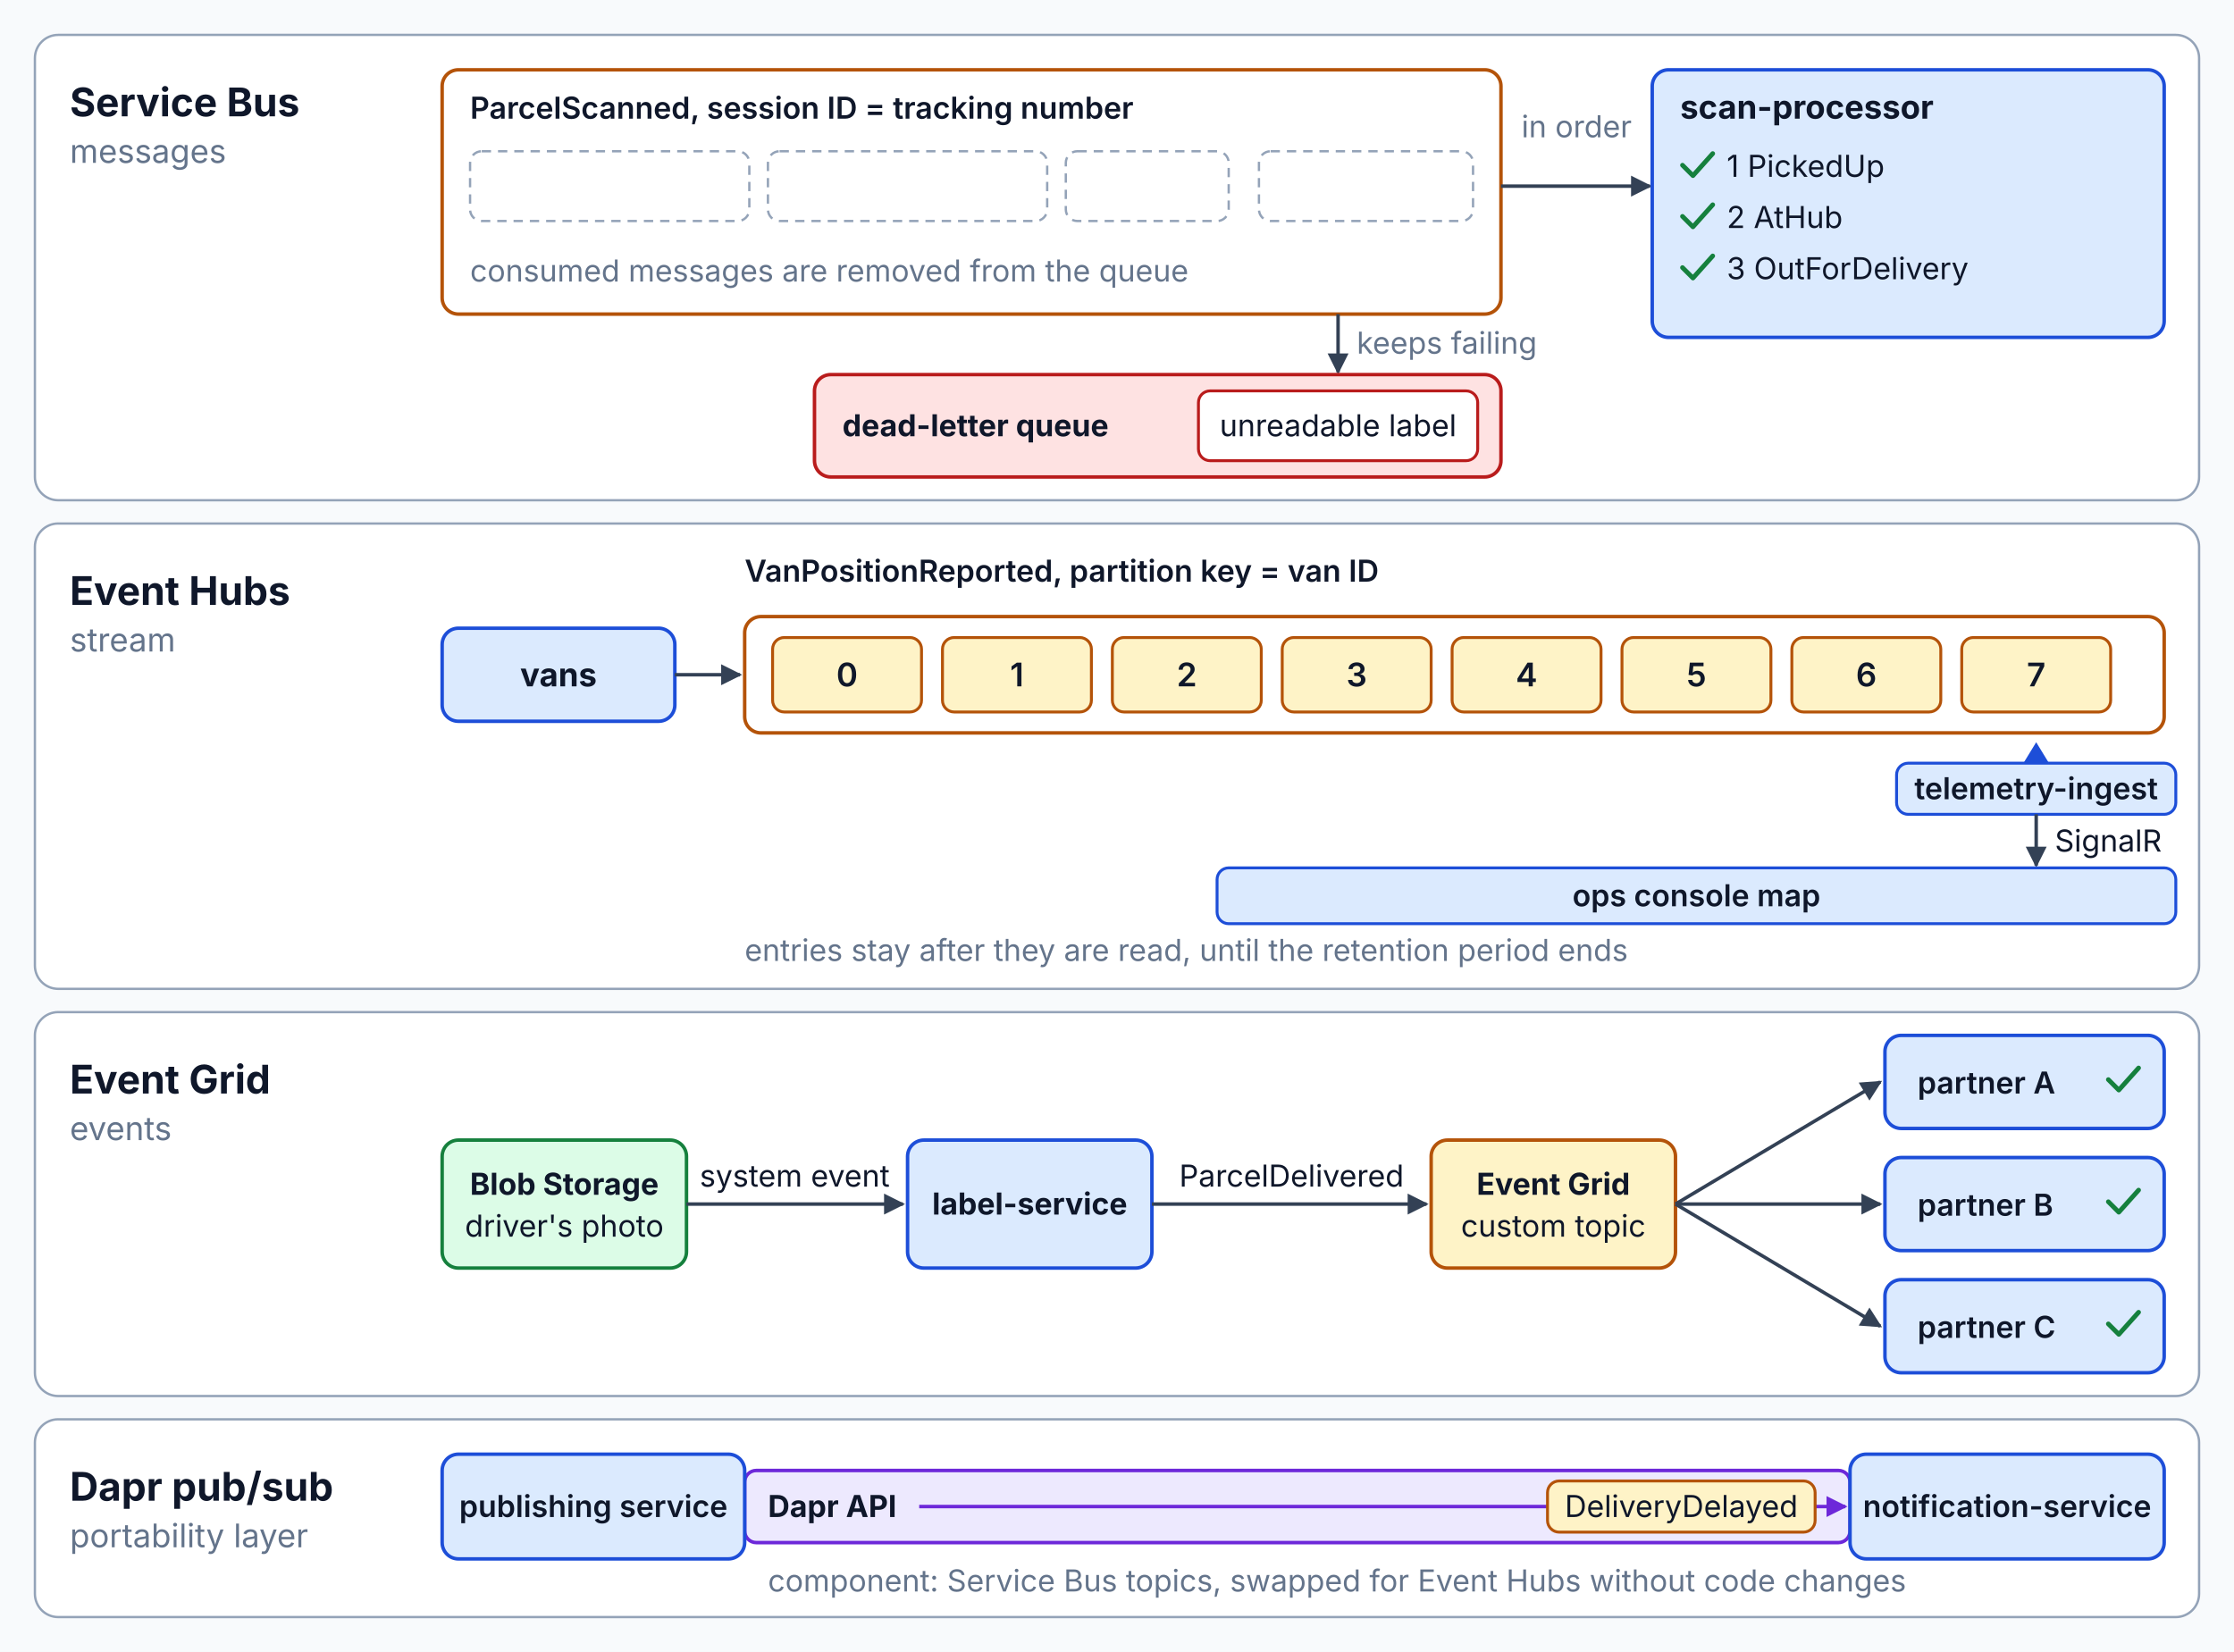
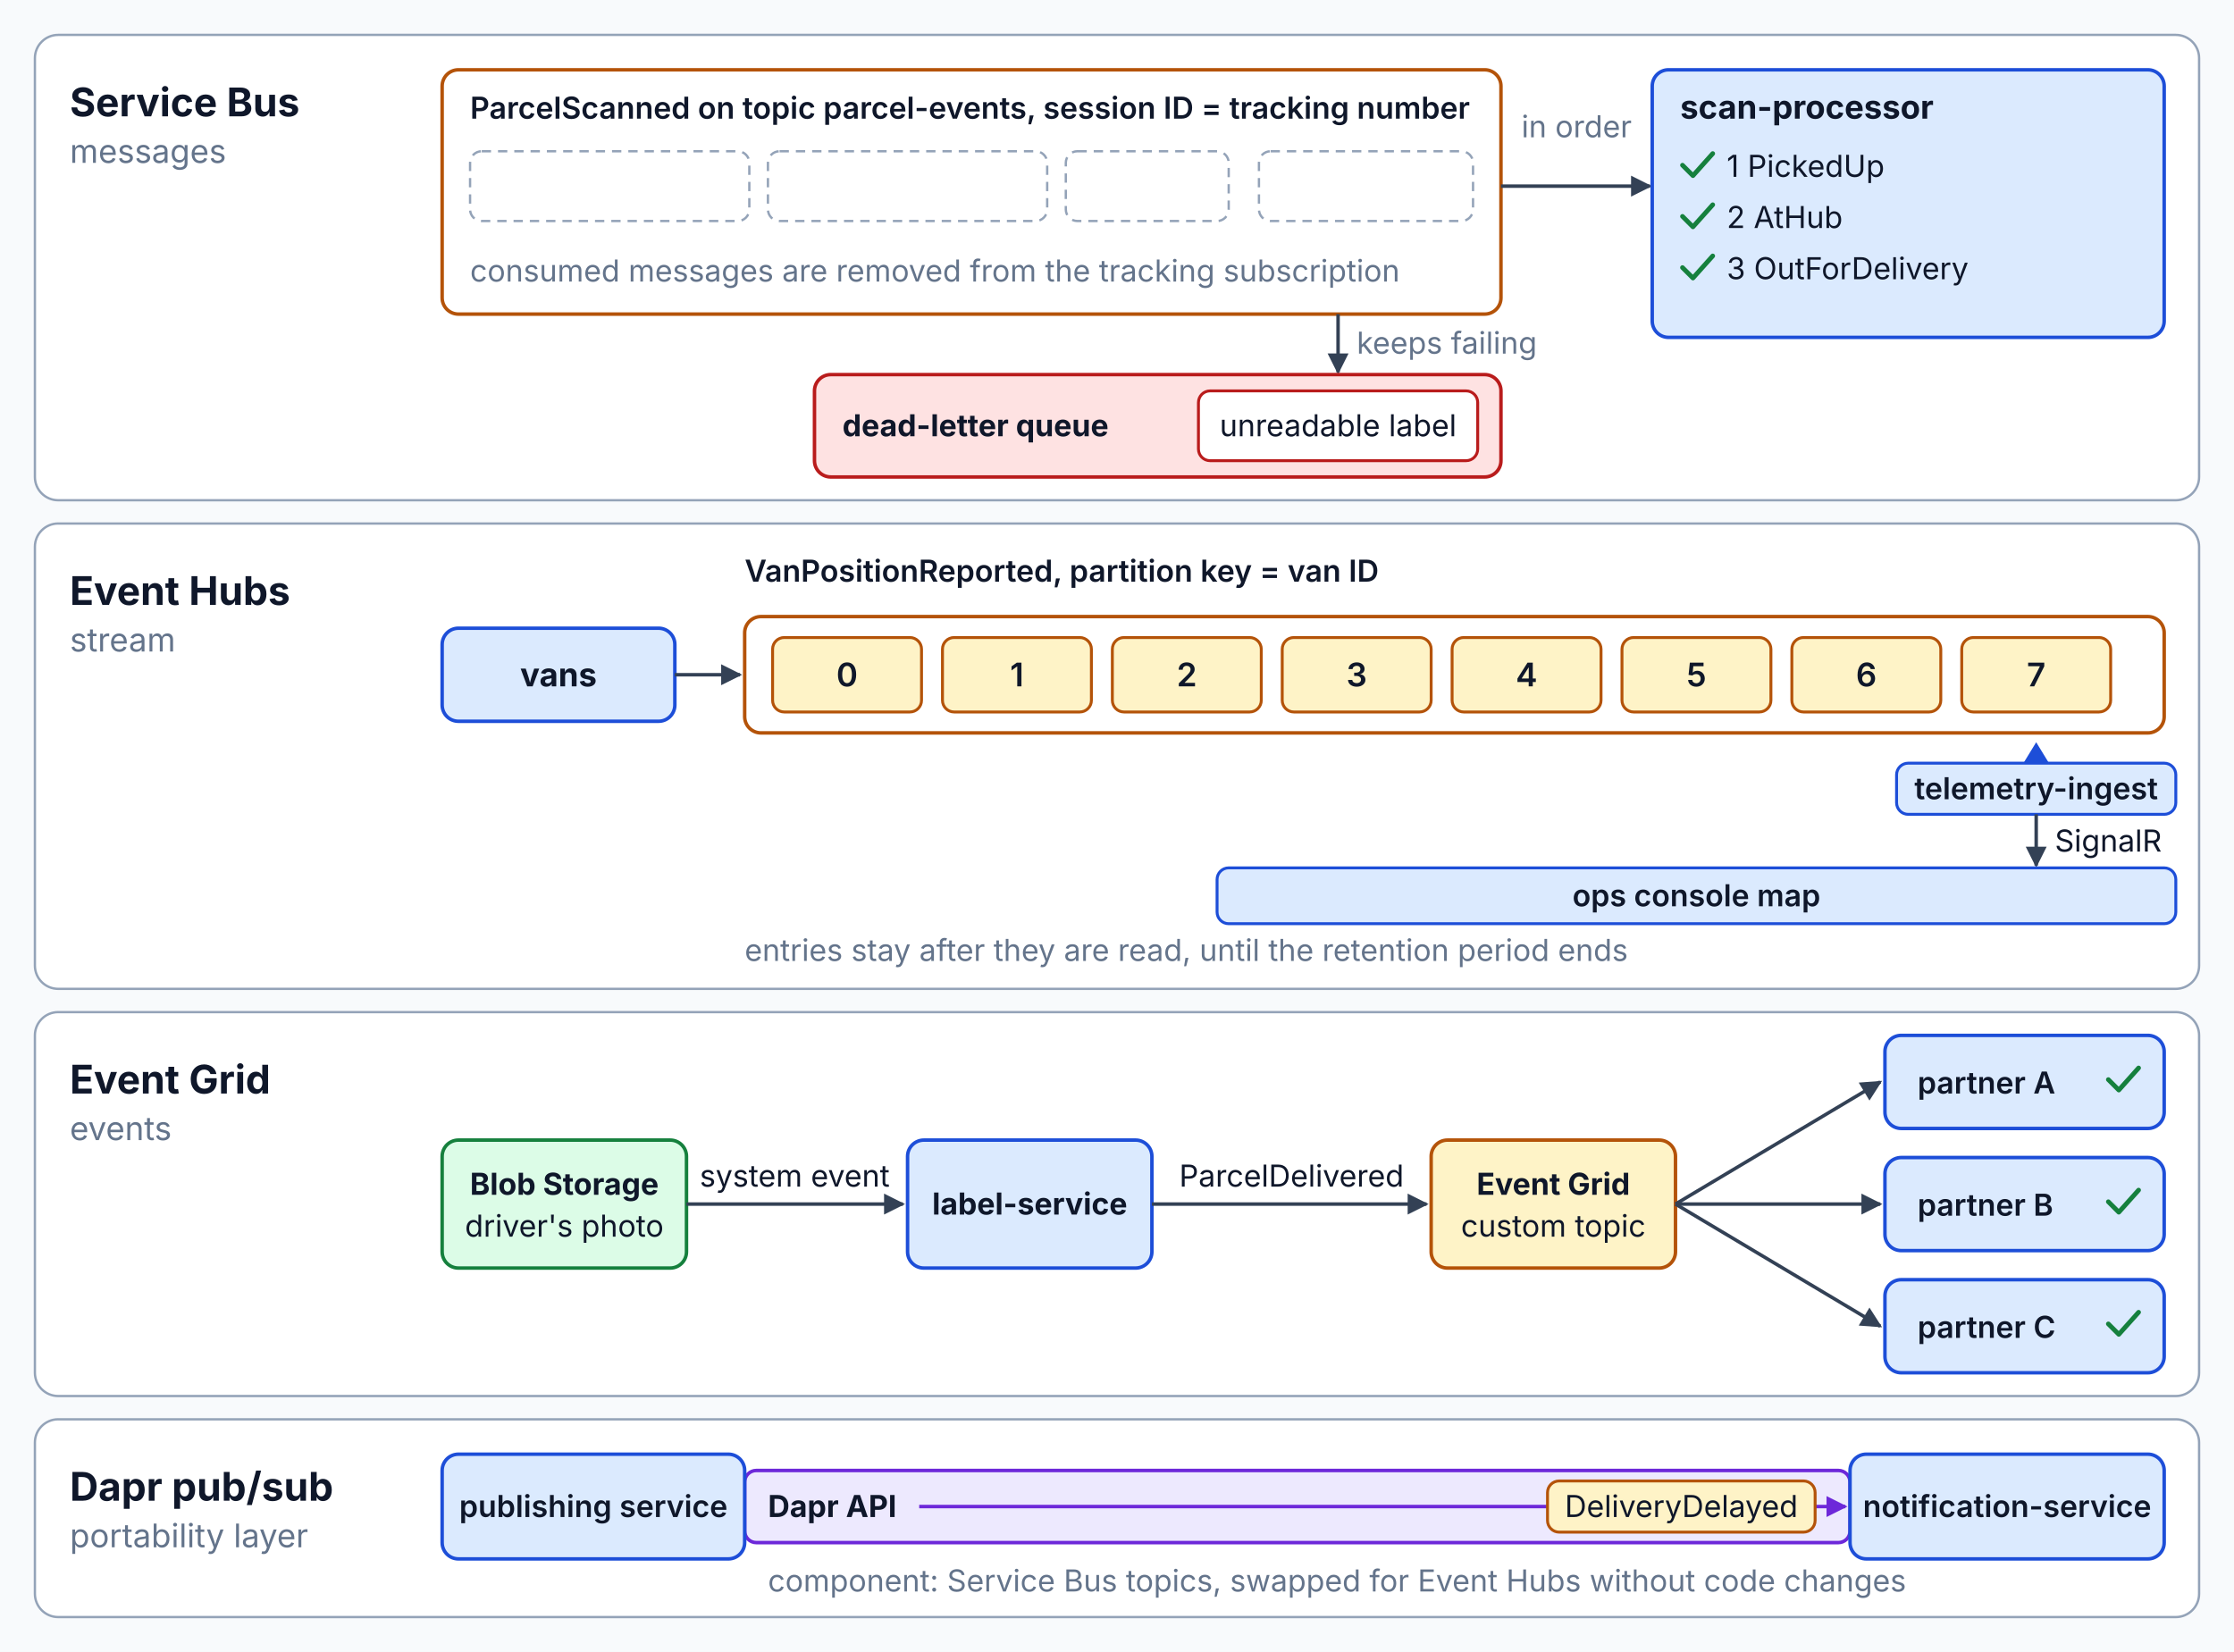
<svg xmlns="http://www.w3.org/2000/svg" viewBox="0 0 1920 1420" width="1920" height="1420" font-family="'Segoe UI', Inter, Arial, sans-serif" role="img" aria-labelledby="title desc">
  <style>
.a{animation-duration:16s;animation-iteration-count:infinite;animation-timing-function:ease-in-out}
#m1{animation-name:m1}
#m2{animation-name:m2}
#m3{animation-name:m3}
#m4{animation-name:m4}
#r1{animation-name:r1}
#r2{animation-name:r2}
#r3{animation-name:r3}
#dq{animation-name:dq}
#xf{animation-name:xf}
#e4{animation-name:e4}
#e5{animation-name:e5}
#e6{animation-name:e6}
#e7{animation-name:e7}
#tt{animation-name:tt}
#d1{animation-name:d1}
#d2{animation-name:d2}
#fa{animation-name:fa}
#fb{animation-name:fb}
#fc{animation-name:fc}
#ka,#kb,#kc{animation-name:kk}
#dd{animation-name:dd}
@keyframes m1{0%,6%{transform:translate(0,0);opacity:1}11%{transform:translate(358px,-15px);opacity:1}13%,100%{transform:translate(358px,-15px);opacity:0}}
@keyframes r1{0%,11%{opacity:0}13%,100%{opacity:1}}
@keyframes m2{0%,13%{transform:translate(0,0);opacity:1}18%{transform:translate(524px,27px);opacity:1}20%,100%{transform:translate(524px,27px);opacity:0}}
@keyframes r2{0%,18%{opacity:0}20%,100%{opacity:1}}
@keyframes m3{0%,20%{transform:translate(0,0);opacity:1}25%{transform:translate(780px,71px);opacity:1}27%,100%{transform:translate(780px,71px);opacity:0}}
@keyframes r3{0%,25%{opacity:0}27%,100%{opacity:1}}
@keyframes m4{0%,27%{transform:translate(0,0);opacity:1}31%,33%{transform:translate(776px,0);opacity:1}36%{transform:translate(0,0);opacity:1}40%,42%{transform:translate(776px,0);opacity:1}46%{transform:translate(626px,206px);opacity:1}48%,100%{transform:translate(626px,206px);opacity:0}}
@keyframes dq{0%,46%{opacity:0}48%,100%{opacity:1}}
@keyframes xf{0%,31%{opacity:0}32%,34%{opacity:1}35%,40%{opacity:0}41%,43%{opacity:1}44%,100%{opacity:0}}
@keyframes e4{0%,7%{transform:translate(-30px,0);opacity:0}9%,100%{transform:translate(0,0);opacity:1}}
@keyframes e5{0%,19%{transform:translate(-30px,0);opacity:0}21%,100%{transform:translate(0,0);opacity:1}}
@keyframes e6{0%,31%{transform:translate(-30px,0);opacity:0}33%,100%{transform:translate(0,0);opacity:1}}
@keyframes e7{0%,43%{transform:translate(-30px,0);opacity:0}45%,100%{transform:translate(0,0);opacity:1}}
@keyframes tt{0%,10%{transform:translate(-584px,0)}12%,22%{transform:translate(-438px,0)}24%,34%{transform:translate(-292px,0)}36%,46%{transform:translate(-146px,0)}48%,100%{transform:translate(0,0)}}
@keyframes d1{0%,46%{transform:translate(-162px,0);opacity:0}47%{transform:translate(-162px,0);opacity:1}51%{transform:translate(0,0);opacity:1}52%,100%{transform:translate(0,0);opacity:0}}
@keyframes d2{0%,51%{transform:translate(-208px,0);opacity:0}52%{transform:translate(-208px,0);opacity:1}56%{transform:translate(0,0);opacity:1}57%,100%{transform:translate(0,0);opacity:0}}
@keyframes fa{0%,56%{transform:translate(-140px,83px);opacity:0}57%{transform:translate(-140px,83px);opacity:1}61%{transform:translate(0,0);opacity:1}62%,100%{transform:translate(0,0);opacity:0}}
@keyframes fb{0%,56%{transform:translate(-140px,0);opacity:0}57%{transform:translate(-140px,0);opacity:1}61%{transform:translate(0,0);opacity:1}62%,100%{transform:translate(0,0);opacity:0}}
@keyframes fc{0%,56%{transform:translate(-140px,-83px);opacity:0}57%{transform:translate(-140px,-83px);opacity:1}61%{transform:translate(0,0);opacity:1}62%,100%{transform:translate(0,0);opacity:0}}
@keyframes kk{0%,61%{opacity:0}62%,100%{opacity:1}}
@keyframes dd{0%,62%{transform:translate(-530px,0)}72%,100%{transform:translate(0,0)}}
@media (prefers-reduced-motion: reduce){*{animation:none !important}}
</style>
  <defs>
    <marker id="ah" viewBox="0 0 10 10" refX="9" refY="5" markerUnits="userSpaceOnUse" markerWidth="18" markerHeight="18" orient="auto">
      <path d="M0 0L10 5L0 10z" fill="#334155" />
    </marker>
    <marker id="ap" viewBox="0 0 10 10" refX="9" refY="5" markerUnits="userSpaceOnUse" markerWidth="18" markerHeight="18" orient="auto">
      <path d="M0 0L10 5L0 10z" fill="#6D28D9" />
    </marker>
  </defs>
  <rect width="1920" height="1420" fill="#F8FAFC" />
  <g fill="#FFFFFF" stroke="#94A3B8" stroke-width="2">
    <rect x="30" y="30" width="1860" height="400" rx="20" />
    <rect x="30" y="450" width="1860" height="400" rx="20" />
    <rect x="30" y="870" width="1860" height="330" rx="20" />
    <rect x="30" y="1220" width="1860" height="170" rx="20" />
  </g>
  <g fill="#0F172A" font-size="34" font-weight="700">
    <text x="60" y="100">Service Bus</text>
    <text x="60" y="520">Event Hubs</text>
    <text x="60" y="940">Event Grid</text>
    <text x="60" y="1290">Dapr pub/sub</text>
  </g>
  <g fill="#64748B" font-size="28">
    <text x="60" y="140">messages</text>
    <text x="60" y="560">stream</text>
    <text x="60" y="980">events</text>
    <text x="60" y="1330">portability layer</text>
  </g>
  <rect x="380" y="60" width="910" height="210" rx="14" fill="#FFFFFF" stroke="#B45309" stroke-width="3" />
-   <text x="404" y="102" font-size="26" font-weight="600" fill="#0F172A">ParcelScanned, session ID = tracking number</text>
+   <text x="404" y="102" font-size="26" font-weight="600" fill="#0F172A">ParcelScanned on topic parcel-events, session ID = tracking number</text>
  <g fill="none" stroke="#94A3B8" stroke-width="2" stroke-dasharray="8 6">
    <rect x="404" y="130" width="240" height="60" rx="10" />
    <rect x="660" y="130" width="240" height="60" rx="10" />
    <rect x="916" y="130" width="140" height="60" rx="10" />
    <rect x="1082" y="130" width="184" height="60" rx="10" />
  </g>
-   <text x="404" y="242" font-size="26" fill="#64748B">consumed messages are removed from the queue</text>
+   <text x="404" y="242" font-size="26" fill="#64748B">consumed messages are removed from the tracking subscription</text>
  <text x="1355" y="118" font-size="26" fill="#64748B" text-anchor="middle">in order</text>
  <line x1="1290" y1="160" x2="1418" y2="160" stroke="#334155" stroke-width="3" marker-end="url(#ah)" />
  <rect x="1420" y="60" width="440" height="230" rx="14" fill="#DBEAFE" stroke="#1D4ED8" stroke-width="3" />
  <text x="1444" y="102" font-size="28" font-weight="700" fill="#0F172A">scan-processor</text>
  <g font-size="26" fill="#0F172A">
    <g id="r1" class="a">
      <path d="M1446 142L1455 151L1472 132" fill="none" stroke="#15803D" stroke-width="4" stroke-linecap="round" stroke-linejoin="round" />
      <text x="1484" y="152">1 PickedUp</text>
    </g>
    <g id="r2" class="a">
      <path d="M1446 186L1455 195L1472 176" fill="none" stroke="#15803D" stroke-width="4" stroke-linecap="round" stroke-linejoin="round" />
      <text x="1484" y="196">2 AtHub</text>
    </g>
    <g id="r3" class="a">
      <path d="M1446 230L1455 239L1472 220" fill="none" stroke="#15803D" stroke-width="4" stroke-linecap="round" stroke-linejoin="round" />
      <text x="1484" y="240">3 OutForDelivery</text>
    </g>
  </g>
  <line x1="1150" y1="270" x2="1150" y2="320" stroke="#334155" stroke-width="3" marker-end="url(#ah)" />
  <text x="1166" y="304" font-size="26" fill="#64748B">keeps failing</text>
  <rect x="700" y="322" width="590" height="88" rx="14" fill="#FEE2E2" stroke="#B91C1C" stroke-width="3" />
  <text x="724" y="375" font-size="26" font-weight="700" fill="#0F172A">dead-letter queue</text>
  <g id="dq" class="a">
    <rect x="1030" y="336" width="240" height="60" rx="10" fill="#FFFFFF" stroke="#B91C1C" stroke-width="2.5" />
    <text x="1150" y="375" font-size="26" fill="#0F172A" text-anchor="middle">unreadable label</text>
  </g>
  <g font-size="26" fill="#0F172A" text-anchor="middle">
    <g id="m4" class="a" opacity="0">
      <rect x="404" y="130" width="240" height="60" rx="10" fill="#FEF3C7" stroke="#B45309" stroke-width="2.5" />
      <text x="524" y="170">unreadable label</text>
    </g>
    <g id="m3" class="a" opacity="0">
      <rect x="660" y="130" width="240" height="60" rx="10" fill="#FEF3C7" stroke="#B45309" stroke-width="2.5" />
      <text x="780" y="170">3 OutForDelivery</text>
    </g>
    <g id="m2" class="a" opacity="0">
      <rect x="916" y="130" width="140" height="60" rx="10" fill="#FEF3C7" stroke="#B45309" stroke-width="2.5" />
      <text x="986" y="170">2 AtHub</text>
    </g>
    <g id="m1" class="a" opacity="0">
      <rect x="1082" y="130" width="184" height="60" rx="10" fill="#FEF3C7" stroke="#B45309" stroke-width="2.5" />
      <text x="1174" y="170">1 PickedUp</text>
    </g>
  </g>
  <g id="xf" class="a" opacity="0">
    <circle cx="1355" cy="212" r="18" fill="#FEE2E2" stroke="#B91C1C" stroke-width="3" />
    <path d="M1347 204L1363 220M1363 204L1347 220" stroke="#B91C1C" stroke-width="4" stroke-linecap="round" />
  </g>
  <text x="640" y="500" font-size="26" font-weight="600" fill="#0F172A">VanPositionReported, partition key = van ID</text>
  <rect x="380" y="540" width="200" height="80" rx="14" fill="#DBEAFE" stroke="#1D4ED8" stroke-width="3" />
  <text x="480" y="590" font-size="28" font-weight="700" fill="#0F172A" text-anchor="middle">vans</text>
  <line x1="580" y1="580" x2="636" y2="580" stroke="#334155" stroke-width="3" marker-end="url(#ah)" />
  <rect x="640" y="530" width="1220" height="100" rx="14" fill="#FFFFFF" stroke="#B45309" stroke-width="3" />
  <g font-size="28" font-weight="600" fill="#0F172A" text-anchor="middle">
    <g>
      <rect x="664" y="548" width="128" height="64" rx="10" fill="#FEF3C7" stroke="#B45309" stroke-width="2.5" />
      <text x="728" y="590">0</text>
    </g>
    <g>
      <rect x="810" y="548" width="128" height="64" rx="10" fill="#FEF3C7" stroke="#B45309" stroke-width="2.5" />
      <text x="874" y="590">1</text>
    </g>
    <g>
      <rect x="956" y="548" width="128" height="64" rx="10" fill="#FEF3C7" stroke="#B45309" stroke-width="2.5" />
      <text x="1020" y="590">2</text>
    </g>
    <g>
      <rect x="1102" y="548" width="128" height="64" rx="10" fill="#FEF3C7" stroke="#B45309" stroke-width="2.5" />
      <text x="1166" y="590">3</text>
    </g>
    <g id="e4" class="a">
      <rect x="1248" y="548" width="128" height="64" rx="10" fill="#FEF3C7" stroke="#B45309" stroke-width="2.5" />
      <text x="1312" y="590">4</text>
    </g>
    <g id="e5" class="a">
      <rect x="1394" y="548" width="128" height="64" rx="10" fill="#FEF3C7" stroke="#B45309" stroke-width="2.5" />
      <text x="1458" y="590">5</text>
    </g>
    <g id="e6" class="a">
      <rect x="1540" y="548" width="128" height="64" rx="10" fill="#FEF3C7" stroke="#B45309" stroke-width="2.5" />
      <text x="1604" y="590">6</text>
    </g>
    <g id="e7" class="a">
      <rect x="1686" y="548" width="128" height="64" rx="10" fill="#FEF3C7" stroke="#B45309" stroke-width="2.5" />
      <text x="1750" y="590">7</text>
    </g>
  </g>
  <g font-size="26" font-weight="600" fill="#0F172A" text-anchor="middle">
    <g id="tt" class="a">
      <rect x="1630" y="656" width="240" height="44" rx="10" fill="#DBEAFE" stroke="#1D4ED8" stroke-width="2.5" />
      <path d="M1739 656L1761 656L1750 638Z" fill="#1D4ED8" />
      <text x="1750" y="687">telemetry-ingest</text>
      <line x1="1750" y1="700" x2="1750" y2="744" stroke="#334155" stroke-width="3" marker-end="url(#ah)" />
      <text x="1766" y="732" font-weight="400" text-anchor="start">SignalR</text>
    </g>
  </g>
  <rect x="1046" y="746" width="824" height="48" rx="10" fill="#DBEAFE" stroke="#1D4ED8" stroke-width="2.5" />
  <text x="1458" y="779" font-size="26" font-weight="600" fill="#0F172A" text-anchor="middle">ops console map</text>
  <text x="640" y="826" font-size="26" fill="#64748B">entries stay after they are read, until the retention period ends</text>
  <rect x="380" y="980" width="210" height="110" rx="14" fill="#DCFCE7" stroke="#15803D" stroke-width="3" />
  <rect x="780" y="980" width="210" height="110" rx="14" fill="#DBEAFE" stroke="#1D4ED8" stroke-width="3" />
  <rect x="1230" y="980" width="210" height="110" rx="14" fill="#FEF3C7" stroke="#B45309" stroke-width="3" />
  <g fill="#DBEAFE" stroke="#1D4ED8" stroke-width="3">
    <rect x="1620" y="890" width="240" height="80" rx="14" />
    <rect x="1620" y="995" width="240" height="80" rx="14" />
    <rect x="1620" y="1100" width="240" height="80" rx="14" />
  </g>
  <g font-size="26" fill="#0F172A" text-anchor="middle">
    <text x="485" y="1027" font-weight="700">Blob Storage</text>
    <text x="485" y="1063">driver's photo</text>
    <text x="885" y="1044" font-weight="700">label-service</text>
    <text x="1335" y="1027" font-weight="700">Event Grid</text>
    <text x="1335" y="1063">custom topic</text>
    <text x="683" y="1020">system event</text>
    <text x="1110" y="1020">ParcelDelivered</text>
  </g>
  <g font-size="26" font-weight="600" fill="#0F172A">
    <text x="1648" y="940">partner A</text>
    <text x="1648" y="1045">partner B</text>
    <text x="1648" y="1150">partner C</text>
  </g>
  <g stroke="#334155" stroke-width="3" marker-end="url(#ah)">
    <line x1="590" y1="1035" x2="776" y2="1035" />
    <line x1="990" y1="1035" x2="1226" y2="1035" />
    <line x1="1440" y1="1035" x2="1616" y2="930" />
    <line x1="1440" y1="1035" x2="1616" y2="1035" />
    <line x1="1440" y1="1035" x2="1616" y2="1140" />
  </g>
  <g fill="none" stroke="#15803D" stroke-width="4" stroke-linecap="round" stroke-linejoin="round">
    <path id="ka" class="a" d="M1812 928L1821 937L1838 918" />
    <path id="kb" class="a" d="M1812 1033L1821 1042L1838 1023" />
    <path id="kc" class="a" d="M1812 1138L1821 1147L1838 1128" />
  </g>
  <g fill="#B45309">
    <circle id="d1" class="a" cx="766" cy="1035" r="13" opacity="0" />
    <circle id="d2" class="a" cx="1212" cy="1035" r="13" opacity="0" />
    <circle id="fa" class="a" cx="1598" cy="941" r="13" opacity="0" />
    <circle id="fb" class="a" cx="1598" cy="1035" r="13" opacity="0" />
    <circle id="fc" class="a" cx="1598" cy="1129" r="13" opacity="0" />
  </g>
  <rect x="640" y="1264" width="950" height="62" rx="10" fill="#EDE9FE" stroke="#6D28D9" stroke-width="3" />
  <text x="660" y="1304" font-size="26" font-weight="700" fill="#0F172A">Dapr API</text>
  <line x1="790" y1="1295" x2="1586" y2="1295" stroke="#6D28D9" stroke-width="3" marker-end="url(#ap)" />
  <rect x="380" y="1250" width="260" height="90" rx="14" fill="#DBEAFE" stroke="#1D4ED8" stroke-width="3" />
  <rect x="1590" y="1250" width="270" height="90" rx="14" fill="#DBEAFE" stroke="#1D4ED8" stroke-width="3" />
  <g font-size="26" font-weight="600" fill="#0F172A" text-anchor="middle">
    <text x="510" y="1304">publishing service</text>
    <text x="1725" y="1304">notification-service</text>
  </g>
  <g id="dd" class="a">
    <rect x="1330" y="1273" width="230" height="44" rx="10" fill="#FEF3C7" stroke="#B45309" stroke-width="2.5" />
    <text x="1445" y="1304" font-size="26" fill="#0F172A" text-anchor="middle">DeliveryDelayed</text>
  </g>
  <text x="660" y="1368" font-size="26" fill="#64748B">component: Service Bus topics, swapped for Event Hubs without code changes</text>
</svg>
